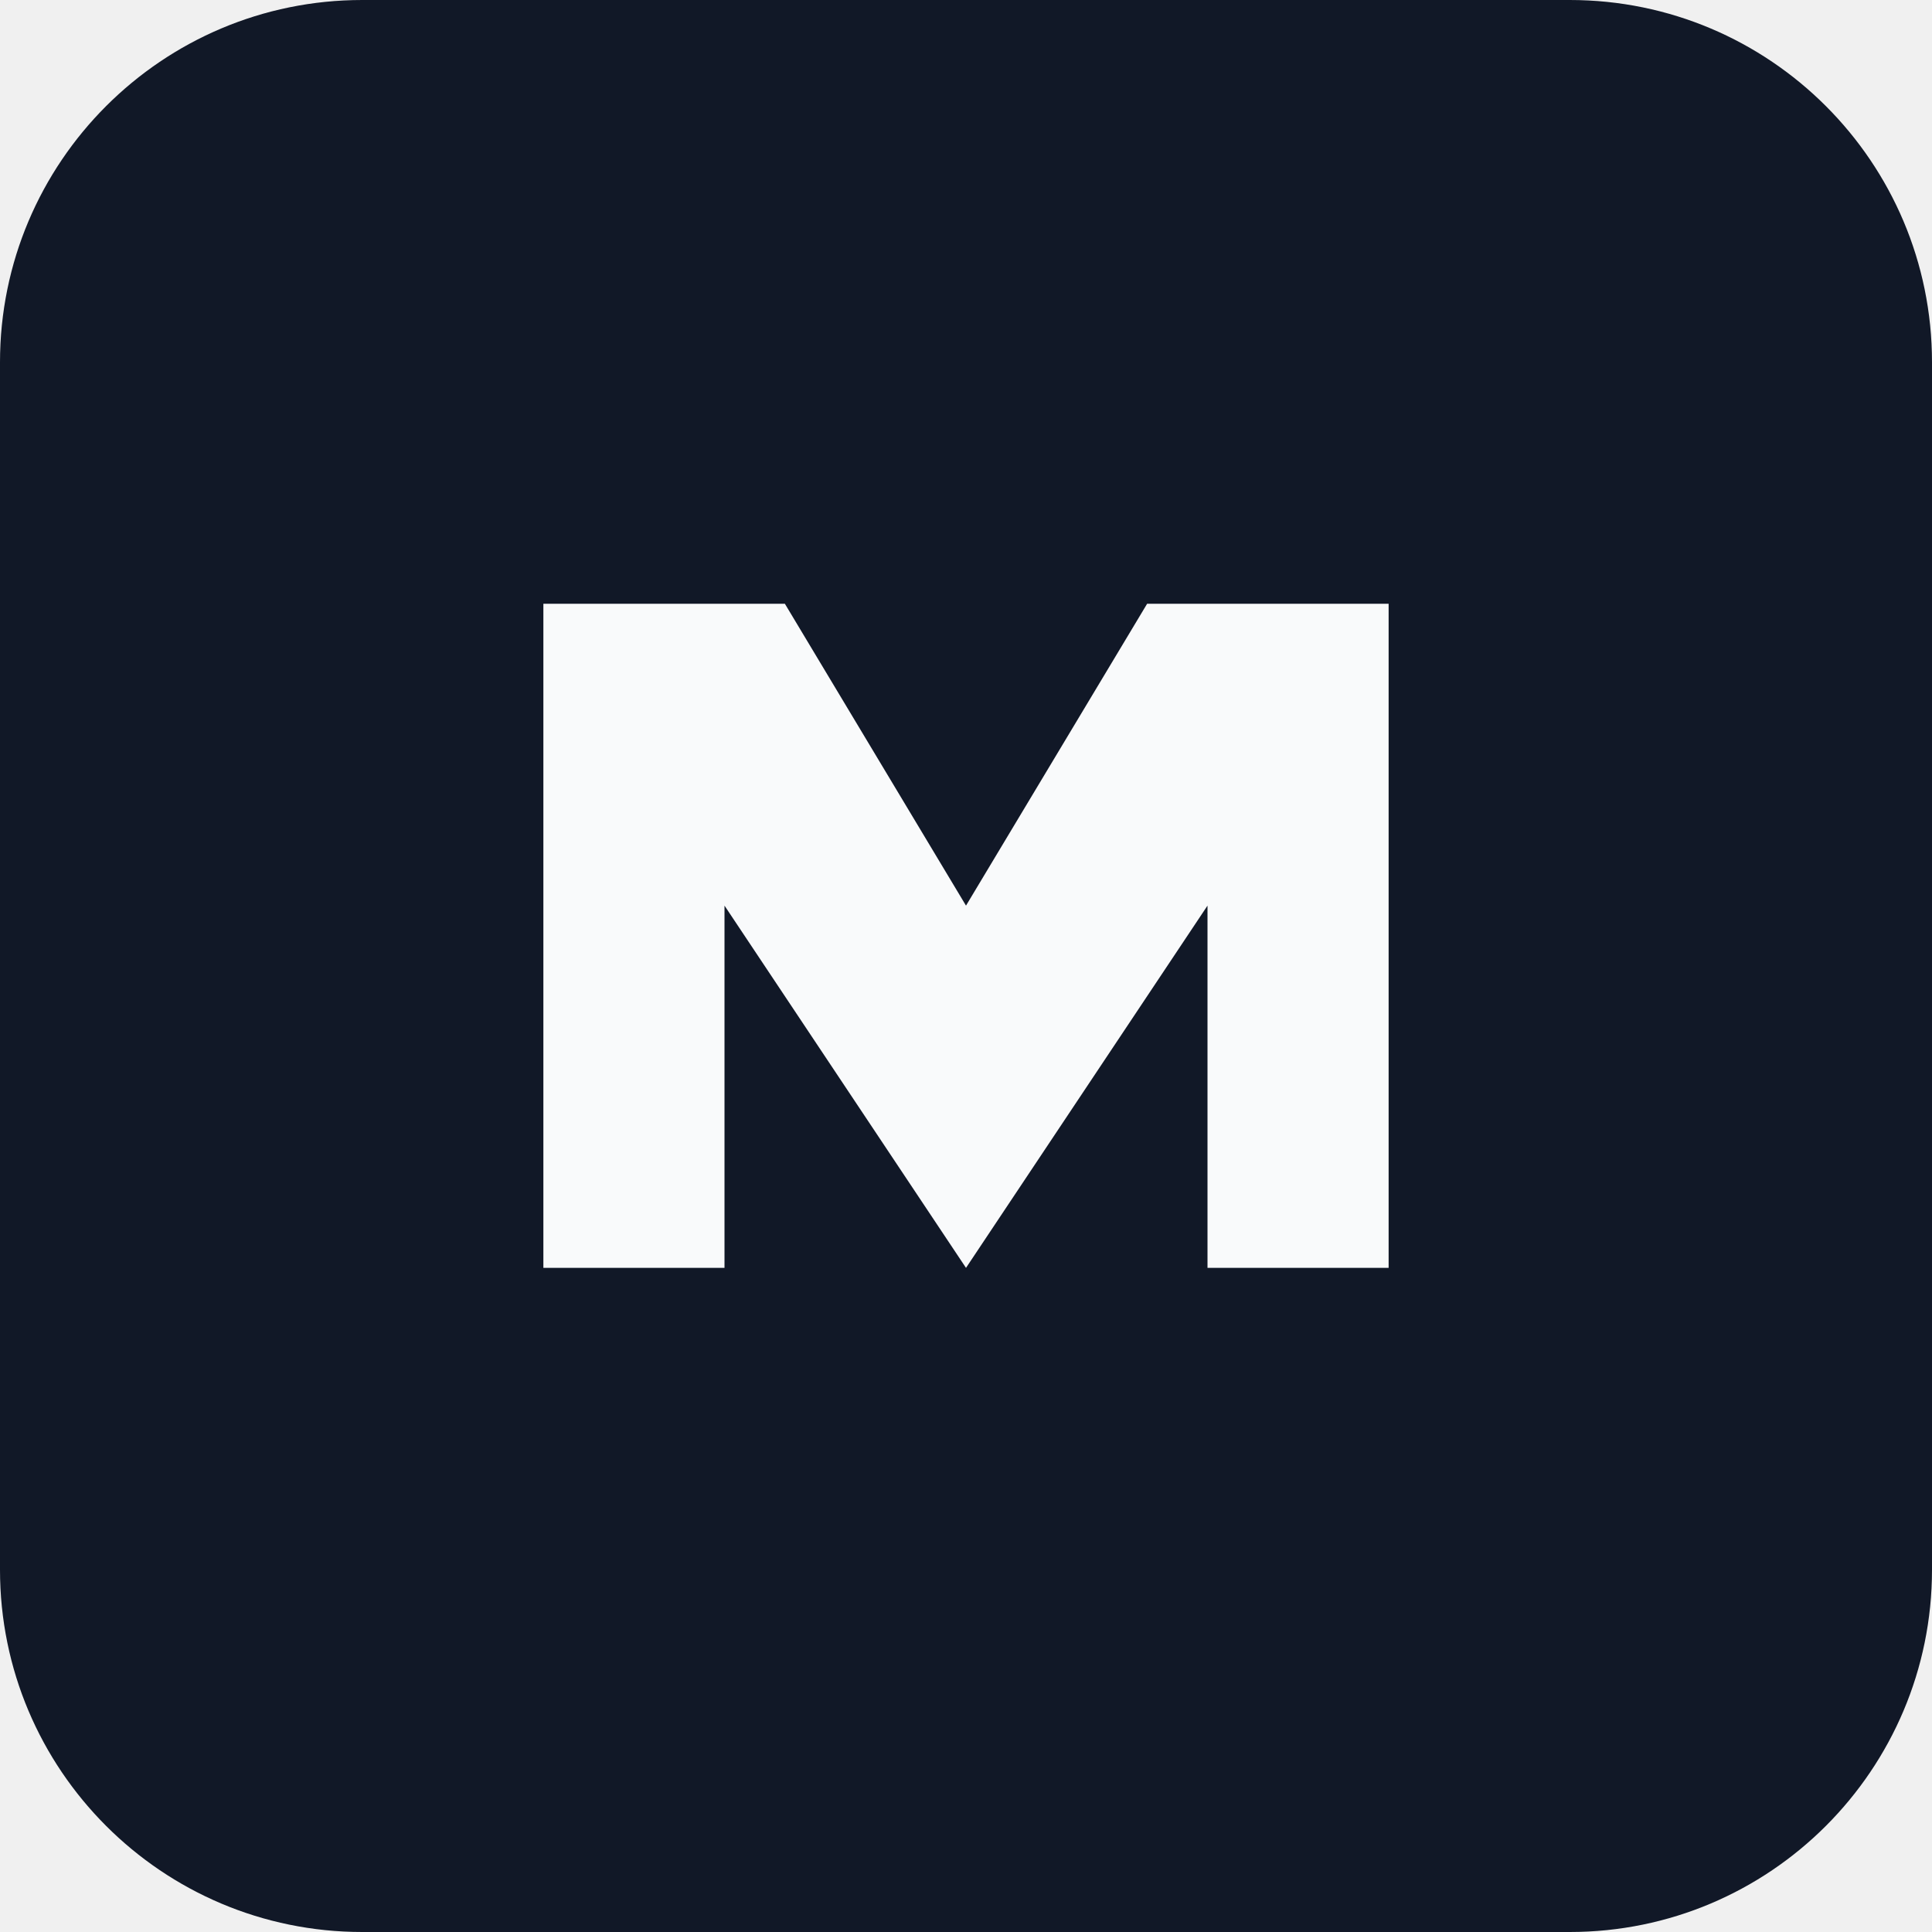
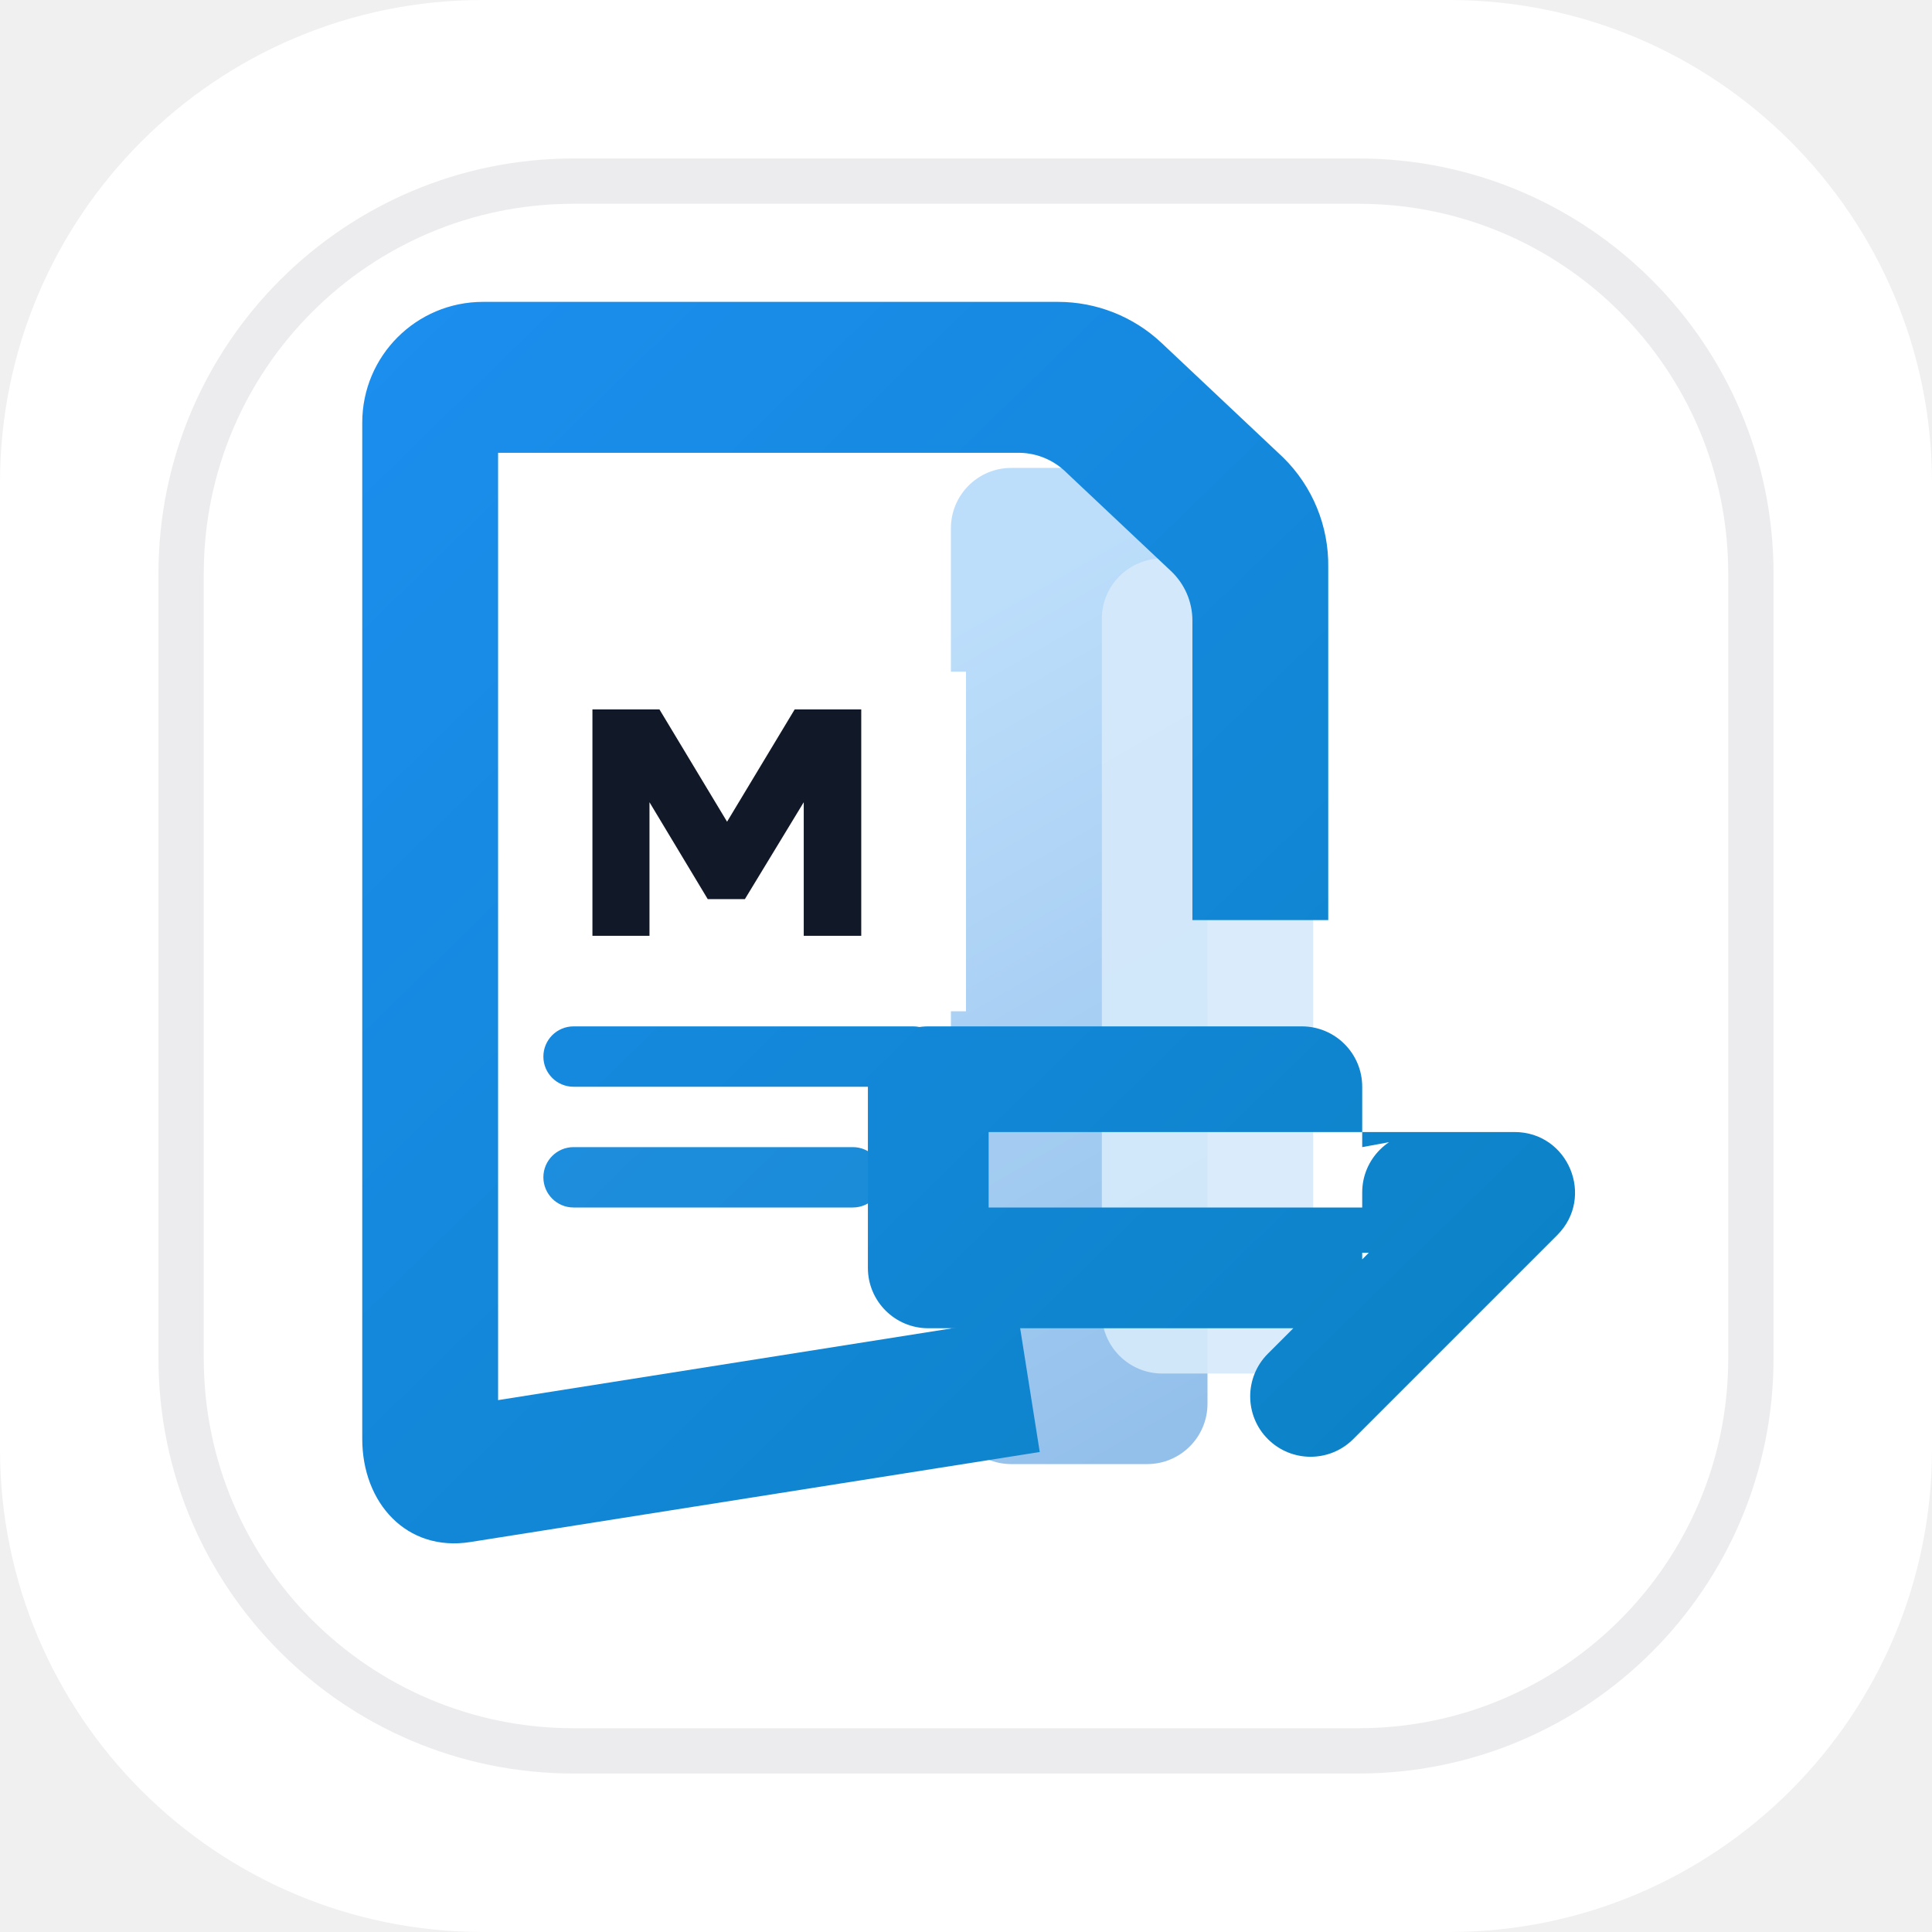
- <svg xmlns="http://www.w3.org/2000/svg" viewBox="0 0 64 64">
-   <rect width="64" height="64" rx="12" fill="#111827" />
-   <path d="M18 42V20h8l6 10 6-10h8v22h-6V30l-8 12-8-12v12z" fill="#f9fafb" />
+ <svg xmlns="http://www.w3.org/2000/svg" viewBox="0 0 256 256" role="img" aria-labelledby="faviconTitle">
+   <defs>
+     <linearGradient id="faviconBlue" x1="35" y1="34" x2="195" y2="198" gradientUnits="userSpaceOnUse">
+       <stop offset="0" stop-color="#1d8ff2" />
+       <stop offset="1" stop-color="#0b82c5" />
+     </linearGradient>
+     <linearGradient id="faviconPanel" x1="138" y1="76" x2="191" y2="168" gradientUnits="userSpaceOnUse">
+       <stop offset="0" stop-color="#b9dcfb" />
+       <stop offset="1" stop-color="#8ebdea" />
+     </linearGradient>
+   </defs>
+   <rect width="256" height="256" rx="64" fill="#ffffff" />
+   <rect x="24" y="24" width="208" height="208" rx="52" fill="#ffffff" stroke="rgba(17,24,39,0.08)" stroke-width="6" />
+   <g>
+     <rect x="126" y="62" width="34" height="132" rx="8" fill="url(#faviconPanel)" opacity="0.95" />
+     <rect x="146" y="74" width="28" height="108" rx="8" fill="#d6eafb" opacity="0.9" />
+   </g>
+   <path d="M48 56c0-8.837 7.163-16 16-16h76.192c5.105 0 10.018 1.951 13.735 5.454l16.108 15.175A19.999 19.999 0 0 1 176 75.186v46.733h-18V82.217a9 9 0 0 0-2.84-6.549l-13.843-13.04A9 9 0 0 0 135.157 60H66v125.522l68.958-10.905 2.813 17.779-75.456 11.932C53.887 205.662 48 199.15 48 190.66V56Z" fill="url(#faviconBlue)" />
+   <path d="M74 89h54v45H74z" fill="#ffffff" />
+   <path d="M78.5 124V94h8.88l8.96 14.88L105.3 94h8.82v30h-7.62v-17.7l-7.8 12.84h-4.92L86.06 106.3V124H78.5Z" fill="#111827" />
+   <rect x="72" y="136" width="53" height="8" rx="4" fill="url(#faviconBlue)" />
+   <rect x="72" y="152" width="45" height="8" rx="4" fill="url(#faviconBlue)" opacity="0.96" />
+   <path d="M123 136h49.5c4.418 0 8 3.582 8 8v6h20.186c7.127 0 10.696 8.618 5.657 13.657l-27.029 27.029c-3.124 3.124-8.19 3.124-11.314 0s-3.124-8.19 0-11.314L181.372 166H180.5v2c0 4.418-3.582 8-8 8H123c-4.418 0-8-3.582-8-8v-24c0-4.418 3.582-8 8-8Zm57.5 16v-2h-49.5v10h49.5v-2c0-4.418 3.582-8 8-8h2.872L180.5 152Z" fill="url(#faviconBlue)" />
</svg>
